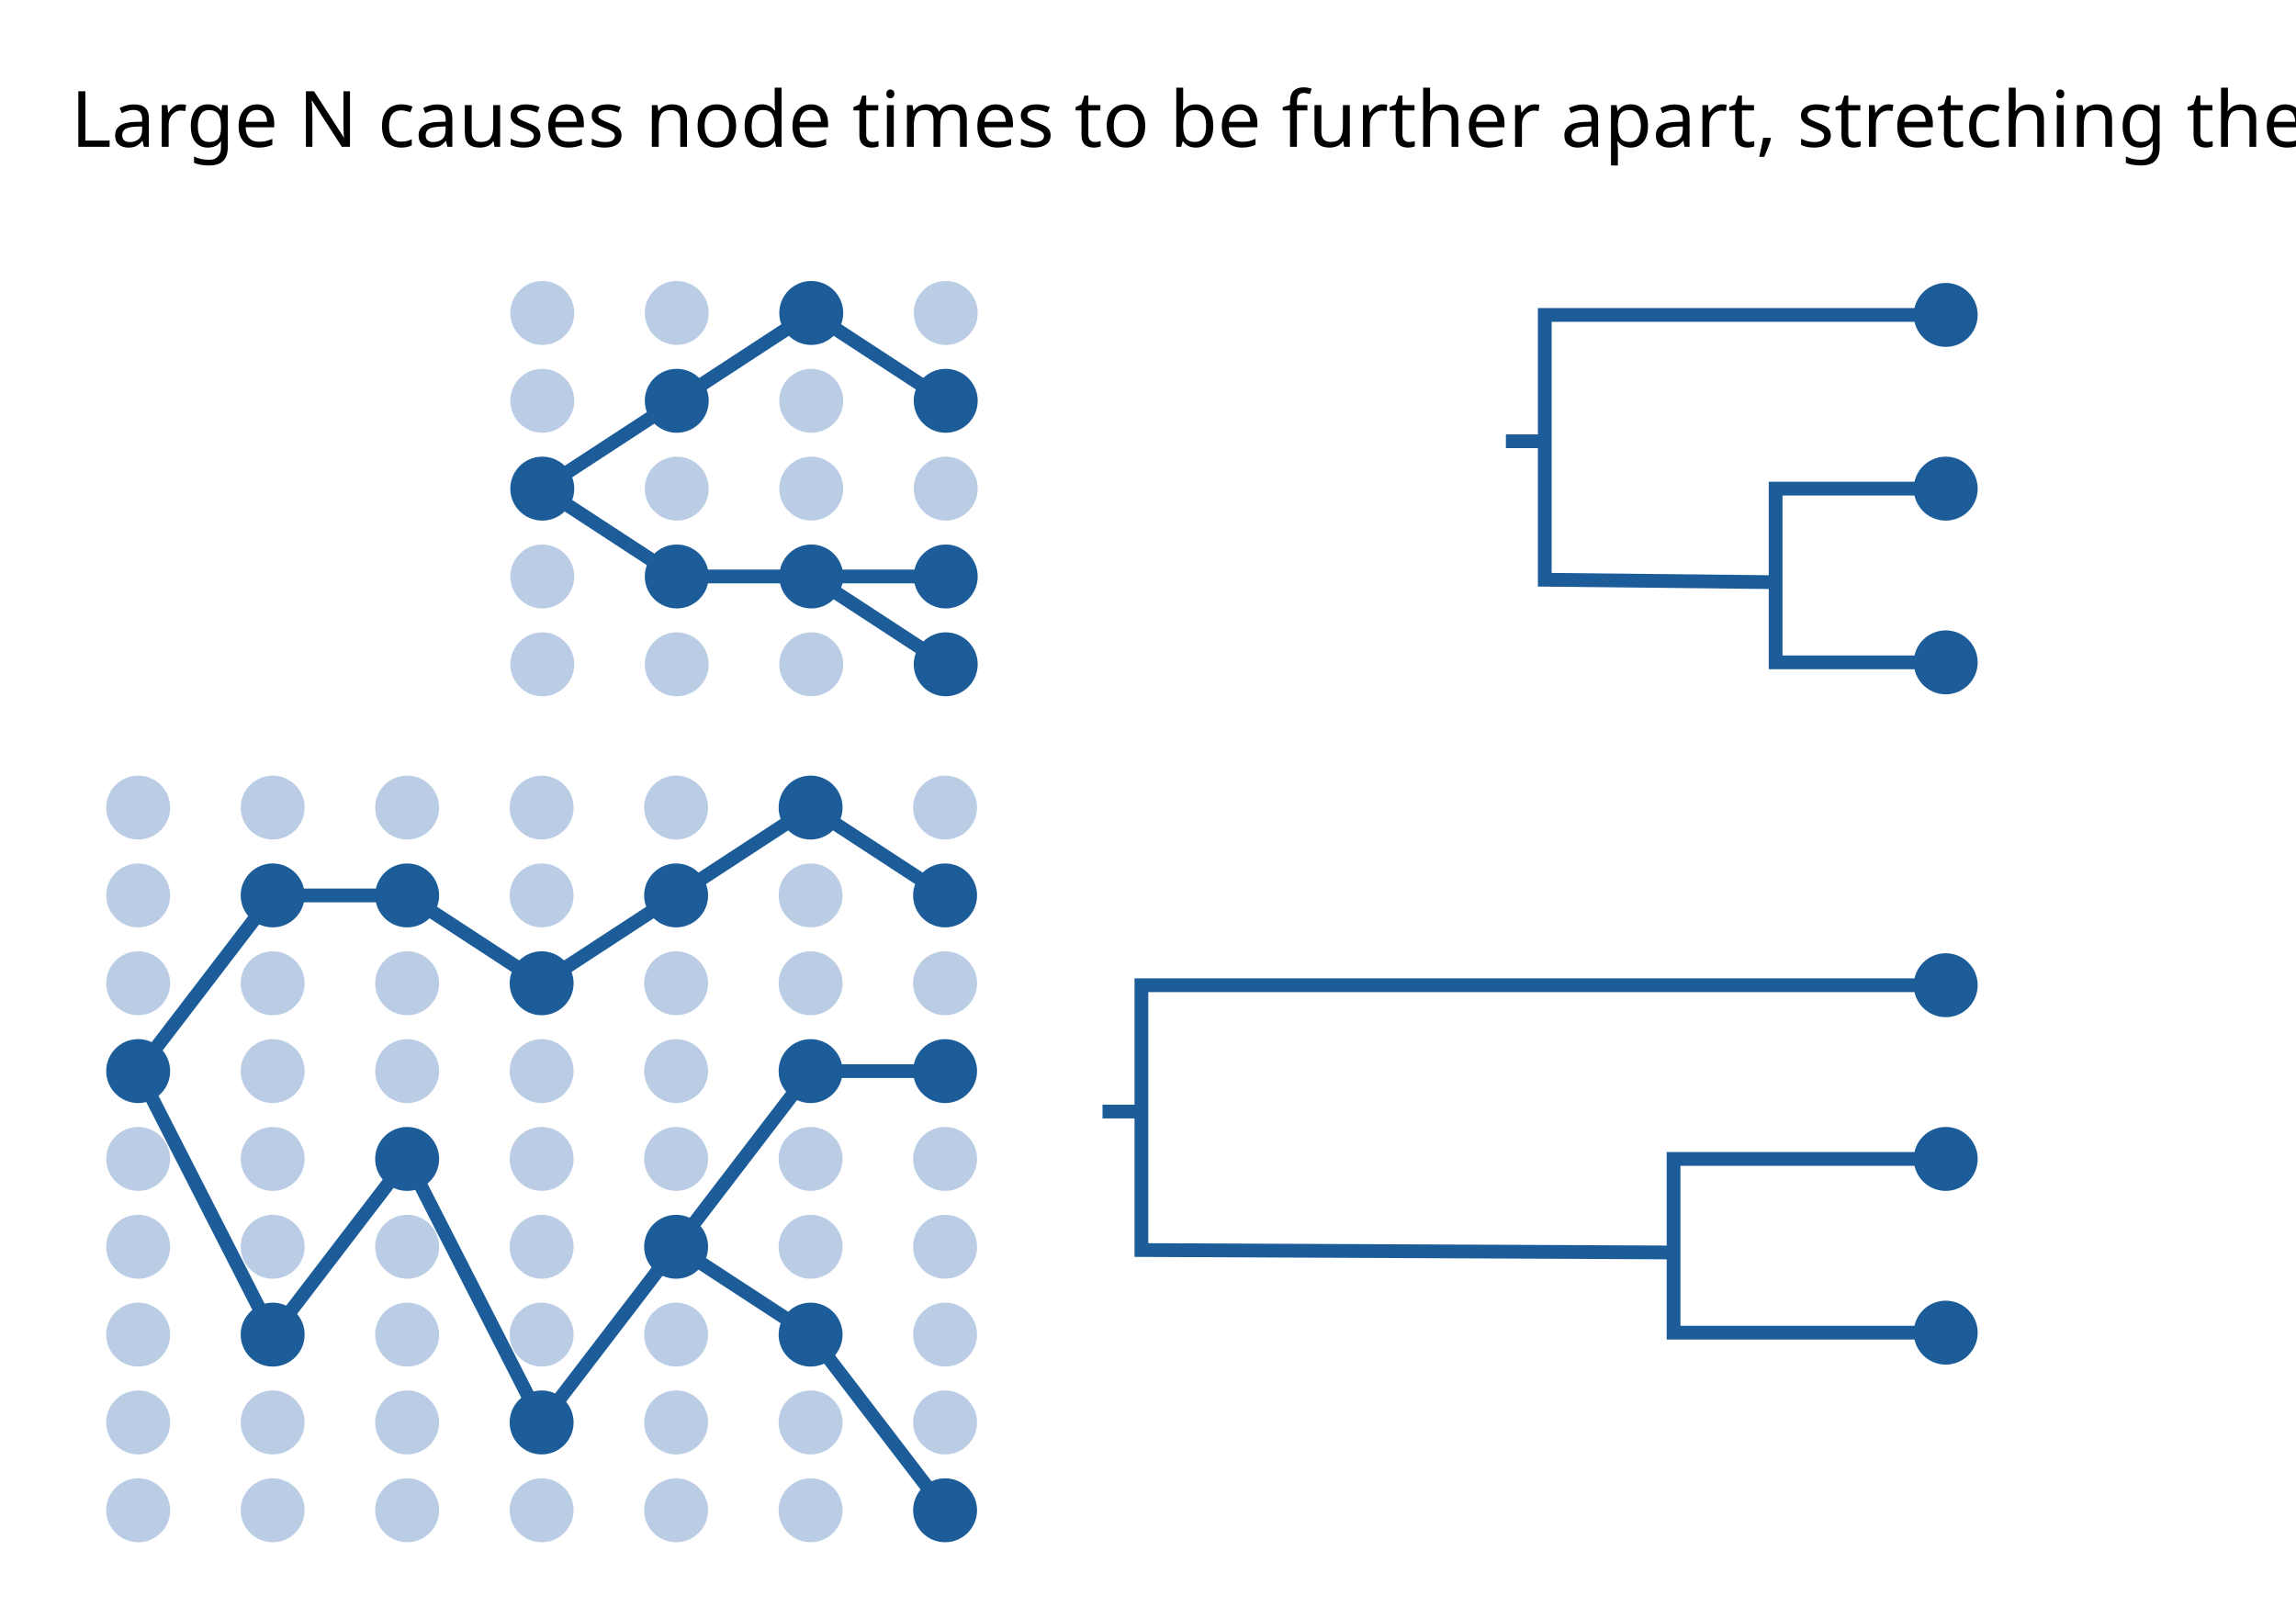
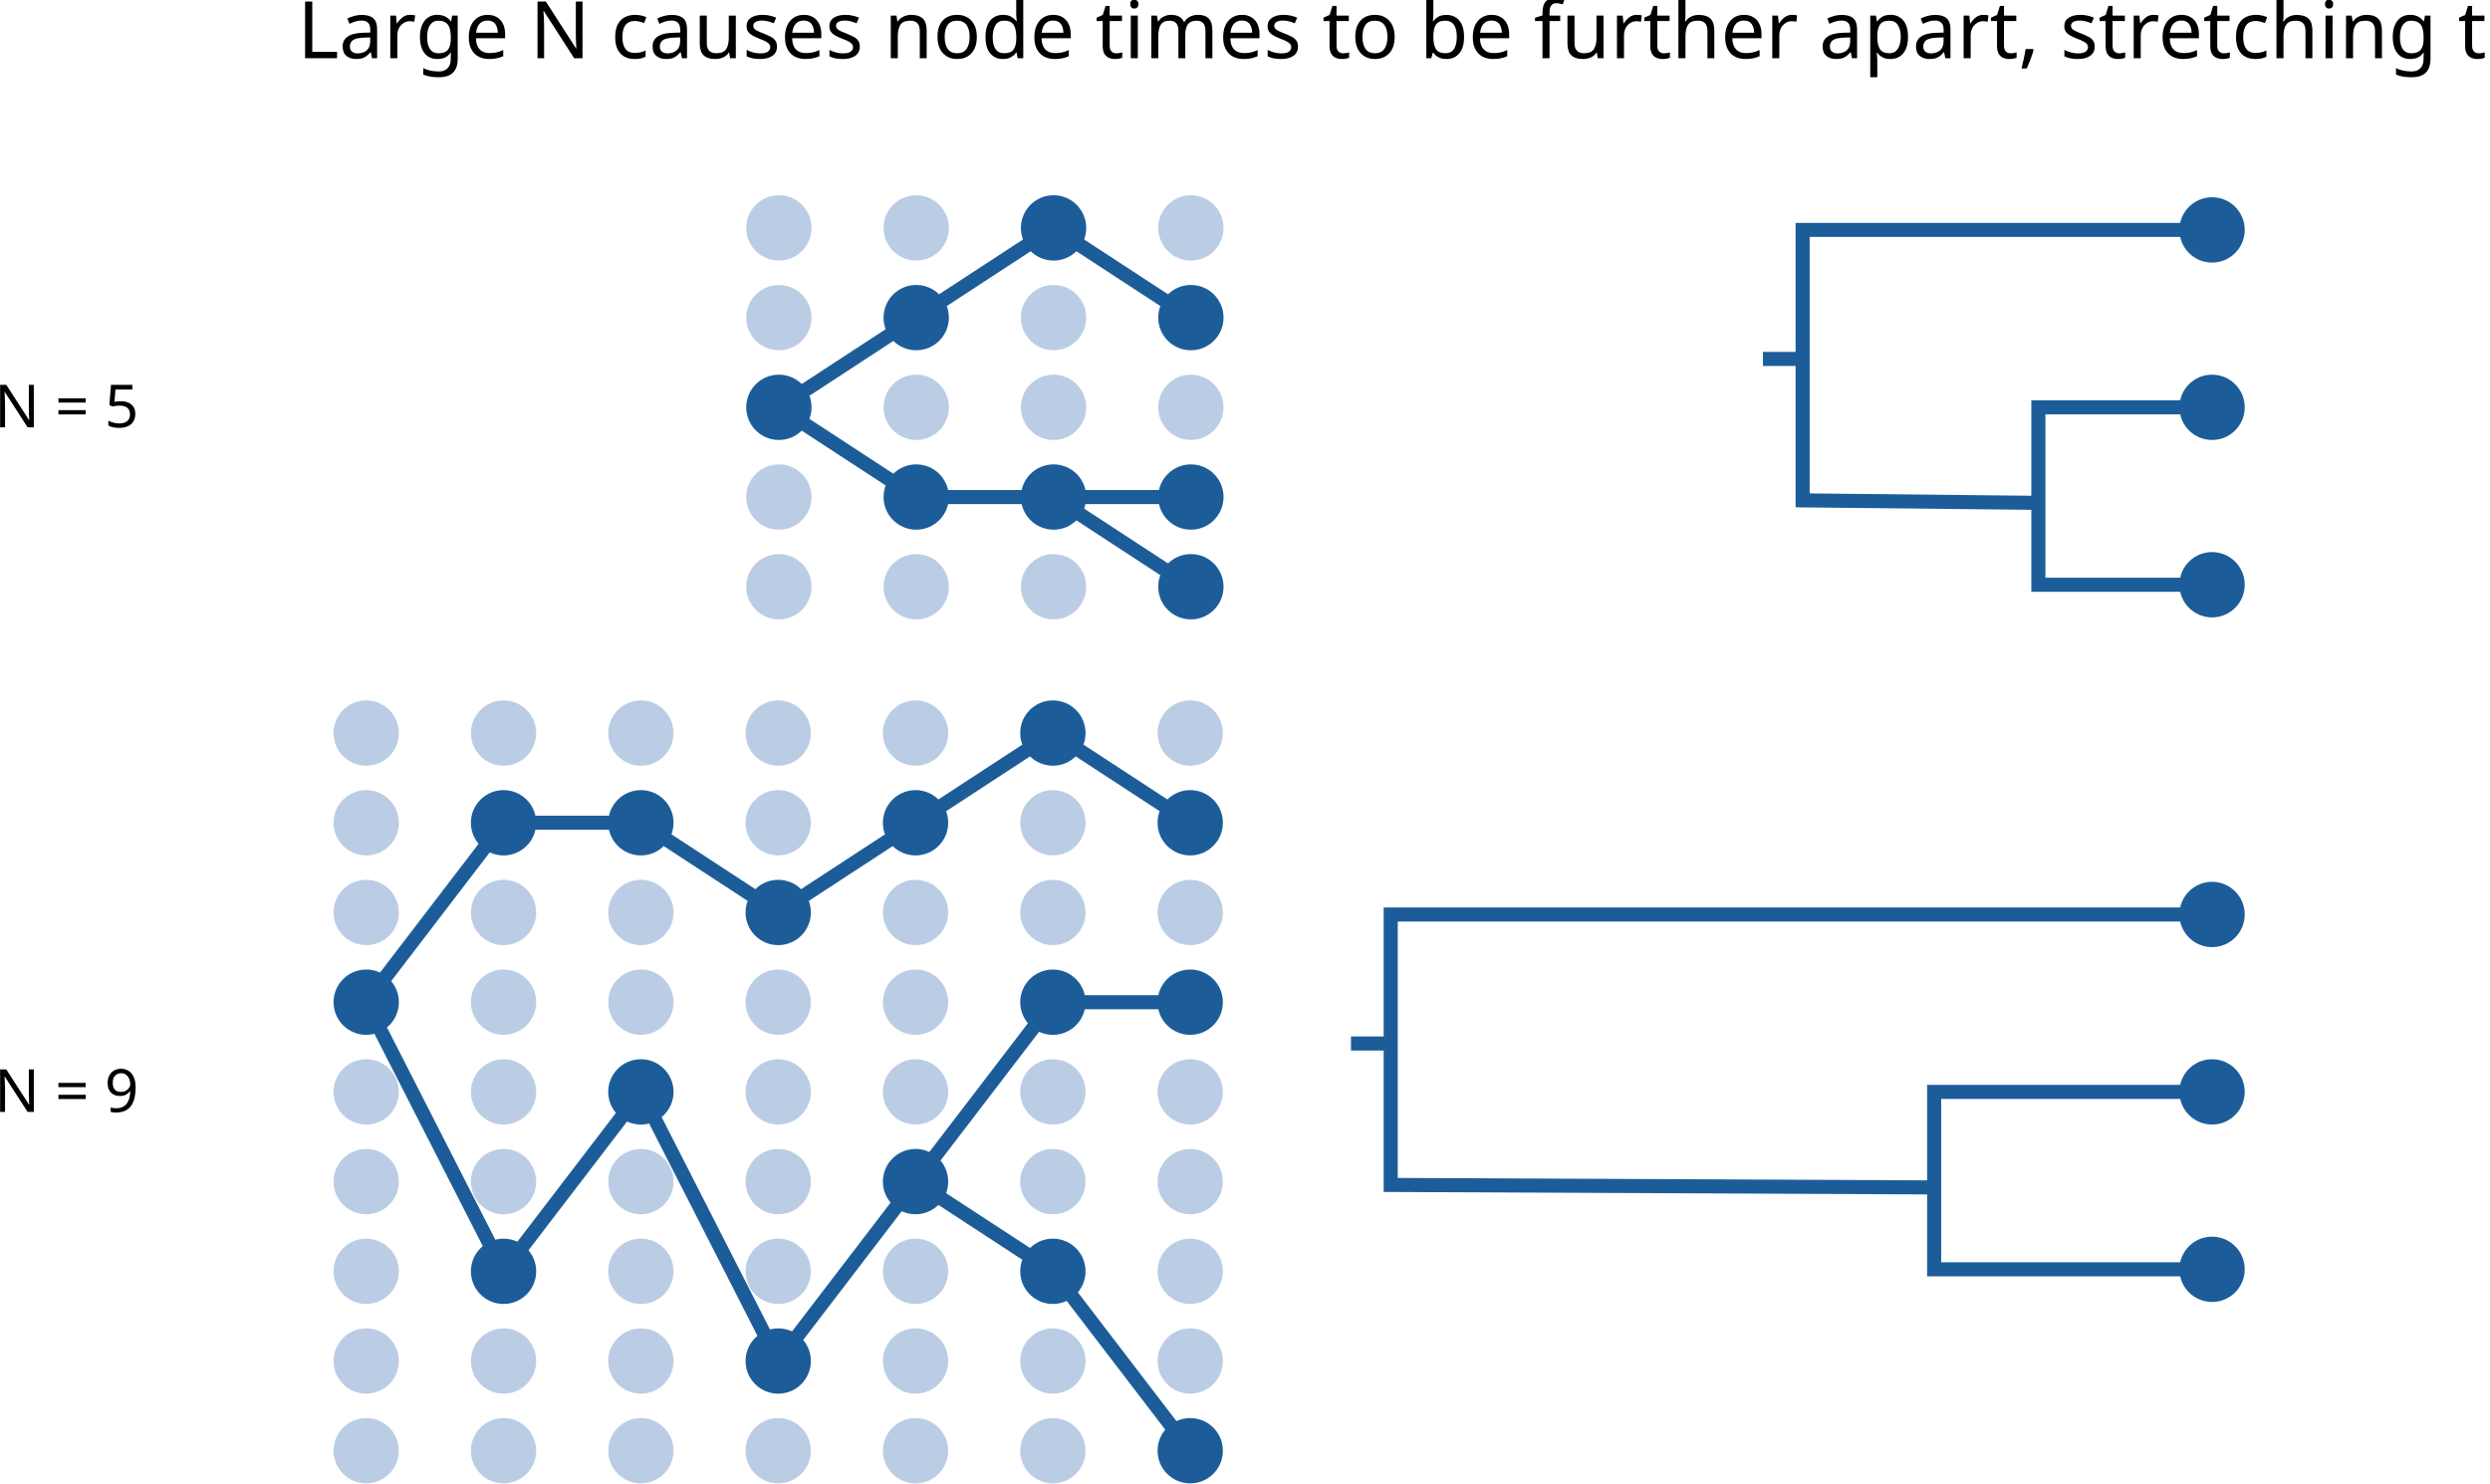
- <svg xmlns="http://www.w3.org/2000/svg" width="500mm" height="350mm" viewBox="0 0 500 350" version="1.1" id="svg8" xml:space="preserve">
+ <svg xmlns="http://www.w3.org/2000/svg" width="530.99mm" height="316.339mm" viewBox="0 0 530.99 316.339" version="1.1" id="svg8" xml:space="preserve">
  <defs id="defs2">
    <clipPath clipPathUnits="userSpaceOnUse" id="clipPath4344">
      <rect style="fill:#00ff00;fill-opacity:0.415;stroke:none;stroke-width:0.265;stroke-dasharray:none" id="rect4346" width="448.295" height="200.263" x="30.506" y="54.441" />
    </clipPath>
  </defs>
-   <g id="layer1" transform="translate(0,50)">
+   <g id="layer1" transform="translate(48.00327,30.43979)">
    <g id="g1588">
      <g style="fill:#bbcde5;fill-opacity:1;stroke:none" transform="translate(99.64364,3.696648)" id="g1036">
        <circle style="fill:#bbcde5;fill-opacity:1;stroke:none;stroke-width:1;stroke-linecap:butt;stroke-linejoin:miter;stroke-miterlimit:4;stroke-dasharray:none;stroke-dashoffset:0;stroke-opacity:1;paint-order:normal" id="path875" cx="18.449" cy="14.466" r="6.964" />
        <circle style="fill:#bbcde5;fill-opacity:1;stroke:none;stroke-width:1;stroke-linecap:butt;stroke-linejoin:miter;stroke-miterlimit:4;stroke-dasharray:none;stroke-dashoffset:0;stroke-opacity:1;paint-order:normal" id="path875-3" cx="18.449" cy="33.596" r="6.964" />
        <circle style="fill:#1c5d99;fill-opacity:1;stroke:none;stroke-width:1;stroke-linecap:butt;stroke-linejoin:miter;stroke-miterlimit:4;stroke-dasharray:none;stroke-dashoffset:0;stroke-opacity:1;paint-order:normal" id="path875-6" cx="18.449" cy="52.727" r="6.964" />
        <circle style="fill:#bbcde5;fill-opacity:1;stroke:none;stroke-width:1;stroke-linecap:butt;stroke-linejoin:miter;stroke-miterlimit:4;stroke-dasharray:none;stroke-dashoffset:0;stroke-opacity:1;paint-order:normal" id="path875-7" cx="18.449" cy="71.858" r="6.964" />
        <circle style="fill:#bbcde5;fill-opacity:1;stroke:none;stroke-width:1;stroke-linecap:butt;stroke-linejoin:miter;stroke-miterlimit:4;stroke-dasharray:none;stroke-dashoffset:0;stroke-opacity:1;paint-order:normal" id="path875-5" cx="18.449" cy="90.989" r="6.964" />
      </g>
      <g style="fill:#bbcde5;fill-opacity:1;stroke:none" id="g1036-7" transform="translate(158.217,3.696648)">
        <circle style="fill:#1c5d99;fill-opacity:1;stroke:none;stroke-width:1;stroke-linecap:butt;stroke-linejoin:miter;stroke-miterlimit:4;stroke-dasharray:none;stroke-dashoffset:0;stroke-opacity:1;paint-order:normal" id="path875-92" cx="18.449" cy="14.466" r="6.964" />
        <circle style="fill:#bbcde5;fill-opacity:1;stroke:none;stroke-width:1;stroke-linecap:butt;stroke-linejoin:miter;stroke-miterlimit:4;stroke-dasharray:none;stroke-dashoffset:0;stroke-opacity:1;paint-order:normal" id="path875-3-0" cx="18.449" cy="33.596" r="6.964" />
        <circle style="fill:#bbcde5;fill-opacity:1;stroke:none;stroke-width:1;stroke-linecap:butt;stroke-linejoin:miter;stroke-miterlimit:4;stroke-dasharray:none;stroke-dashoffset:0;stroke-opacity:1;paint-order:normal" id="path875-6-2" cx="18.449" cy="52.727" r="6.964" />
        <circle style="fill:#1c5d99;fill-opacity:1;stroke:none;stroke-width:1;stroke-linecap:butt;stroke-linejoin:miter;stroke-miterlimit:4;stroke-dasharray:none;stroke-dashoffset:0;stroke-opacity:1;paint-order:normal" id="path875-7-3" cx="18.449" cy="71.858" r="6.964" />
        <circle style="fill:#bbcde5;fill-opacity:1;stroke:none;stroke-width:1;stroke-linecap:butt;stroke-linejoin:miter;stroke-miterlimit:4;stroke-dasharray:none;stroke-dashoffset:0;stroke-opacity:1;paint-order:normal" id="path875-5-7" cx="18.449" cy="90.989" r="6.964" />
      </g>
      <g style="fill:#bbcde5;fill-opacity:1;stroke:none" id="g1036-5" transform="translate(128.9303,3.696648)">
        <circle style="fill:#bbcde5;fill-opacity:1;stroke:none;stroke-width:1;stroke-linecap:butt;stroke-linejoin:miter;stroke-miterlimit:4;stroke-dasharray:none;stroke-dashoffset:0;stroke-opacity:1;paint-order:normal" id="path875-922" cx="18.449" cy="14.466" r="6.964" />
        <circle style="fill:#1c5d99;fill-opacity:1;stroke:none;stroke-width:1;stroke-linecap:butt;stroke-linejoin:miter;stroke-miterlimit:4;stroke-dasharray:none;stroke-dashoffset:0;stroke-opacity:1;paint-order:normal" id="path875-3-8" cx="18.449" cy="33.596" r="6.964" />
        <circle style="fill:#bbcde5;fill-opacity:1;stroke:none;stroke-width:1;stroke-linecap:butt;stroke-linejoin:miter;stroke-miterlimit:4;stroke-dasharray:none;stroke-dashoffset:0;stroke-opacity:1;paint-order:normal" id="path875-6-9" cx="18.449" cy="52.727" r="6.964" />
        <circle style="fill:#1c5d99;fill-opacity:1;stroke:none;stroke-width:1;stroke-linecap:butt;stroke-linejoin:miter;stroke-miterlimit:4;stroke-dasharray:none;stroke-dashoffset:0;stroke-opacity:1;paint-order:normal" id="path875-7-7" cx="18.449" cy="71.858" r="6.964" />
        <circle style="fill:#bbcde5;fill-opacity:1;stroke:none;stroke-width:1;stroke-linecap:butt;stroke-linejoin:miter;stroke-miterlimit:4;stroke-dasharray:none;stroke-dashoffset:0;stroke-opacity:1;paint-order:normal" id="path875-5-3" cx="18.449" cy="90.989" r="6.964" />
      </g>
      <g transform="translate(0.5291667)" id="g1385">
        <g id="g1400">
          <circle r="6.964" cy="18.162" cx="205.423" id="path875-12" style="fill:#bbcde5;fill-opacity:1;stroke:none;stroke-width:1;stroke-linecap:butt;stroke-linejoin:miter;stroke-miterlimit:4;stroke-dasharray:none;stroke-dashoffset:0;stroke-opacity:1;paint-order:normal" />
          <circle r="6.964" cy="37.293" cx="205.423" id="path875-3-9" style="fill:#1c5d99;fill-opacity:1;stroke:none;stroke-width:1;stroke-linecap:butt;stroke-linejoin:miter;stroke-miterlimit:4;stroke-dasharray:none;stroke-dashoffset:0;stroke-opacity:1;paint-order:normal" />
          <circle r="6.964" cy="56.424" cx="205.423" id="path875-6-3" style="fill:#bbcde5;fill-opacity:1;stroke:none;stroke-width:1;stroke-linecap:butt;stroke-linejoin:miter;stroke-miterlimit:4;stroke-dasharray:none;stroke-dashoffset:0;stroke-opacity:1;paint-order:normal" />
          <circle r="6.964" cy="75.555" cx="205.423" id="path875-7-1" style="fill:#1c5d99;fill-opacity:1;stroke:none;stroke-width:1;stroke-linecap:butt;stroke-linejoin:miter;stroke-miterlimit:4;stroke-dasharray:none;stroke-dashoffset:0;stroke-opacity:1;paint-order:normal" />
          <circle r="6.964" cy="94.685" cx="205.423" id="path875-5-9" style="fill:#1c5d99;fill-opacity:1;stroke:none;stroke-width:1;stroke-linecap:butt;stroke-linejoin:miter;stroke-miterlimit:4;stroke-dasharray:none;stroke-dashoffset:0;stroke-opacity:1;paint-order:normal" />
        </g>
      </g>
      <path id="path1298" d="M 205.952,37.293 176.666,18.162 147.379,37.293 118.092,56.424" style="fill:none;stroke:#1c5d99;stroke-width:3;stroke-linecap:butt;stroke-linejoin:miter;stroke-miterlimit:4;stroke-dasharray:none;stroke-opacity:1" />
      <path id="path1300" d="M 205.952,75.555 H 176.666 147.379 L 118.092,56.424" style="fill:none;stroke:#1c5d99;stroke-width:3;stroke-linecap:butt;stroke-linejoin:miter;stroke-miterlimit:4;stroke-dasharray:none;stroke-opacity:1" />
      <path id="path1302" d="M 205.952,94.685 176.666,75.555" style="fill:none;stroke:#1c5d99;stroke-width:3;stroke-linecap:butt;stroke-linejoin:miter;stroke-miterlimit:4;stroke-dasharray:none;stroke-opacity:1" />
    </g>
    <g id="g1663">
      <g style="fill:#bbcde5;fill-opacity:1;stroke:none" transform="translate(11.64167,-3.361482)" id="g1029">
        <circle style="fill:#bbcde5;fill-opacity:1;stroke:none;stroke-width:1;stroke-linecap:butt;stroke-linejoin:miter;stroke-miterlimit:4;stroke-dasharray:none;stroke-dashoffset:0;stroke-opacity:1;paint-order:normal" id="path875-62" cx="18.449" cy="129.25" r="6.964" />
        <circle style="fill:#bbcde5;fill-opacity:1;stroke:none;stroke-width:1;stroke-linecap:butt;stroke-linejoin:miter;stroke-miterlimit:4;stroke-dasharray:none;stroke-dashoffset:0;stroke-opacity:1;paint-order:normal" id="path875-9" cx="18.449" cy="148.381" r="6.964" />
        <circle style="fill:#bbcde5;fill-opacity:1;stroke:none;stroke-width:1;stroke-linecap:butt;stroke-linejoin:miter;stroke-miterlimit:4;stroke-dasharray:none;stroke-dashoffset:0;stroke-opacity:1;paint-order:normal" id="path875-1" cx="18.449" cy="167.512" r="6.964" />
        <circle style="fill:#1c5d99;fill-opacity:1;stroke:none;stroke-width:1;stroke-linecap:butt;stroke-linejoin:miter;stroke-miterlimit:4;stroke-dasharray:none;stroke-dashoffset:0;stroke-opacity:1;paint-order:normal" id="path875-2" cx="18.449" cy="186.643" r="6.964" />
        <circle style="fill:#bbcde5;fill-opacity:1;stroke:none;stroke-width:1;stroke-linecap:butt;stroke-linejoin:miter;stroke-miterlimit:4;stroke-dasharray:none;stroke-dashoffset:0;stroke-opacity:1;paint-order:normal" id="path875-70" cx="18.449" cy="205.773" r="6.964" />
        <circle style="fill:#bbcde5;fill-opacity:1;stroke:none;stroke-width:1;stroke-linecap:butt;stroke-linejoin:miter;stroke-miterlimit:4;stroke-dasharray:none;stroke-dashoffset:0;stroke-opacity:1;paint-order:normal" id="path875-62-9" cx="18.449" cy="224.904" r="6.964" />
        <circle style="fill:#bbcde5;fill-opacity:1;stroke:none;stroke-width:1;stroke-linecap:butt;stroke-linejoin:miter;stroke-miterlimit:4;stroke-dasharray:none;stroke-dashoffset:0;stroke-opacity:1;paint-order:normal" id="path875-9-3" cx="18.449" cy="244.035" r="6.964" />
        <circle style="fill:#bbcde5;fill-opacity:1;stroke:none;stroke-width:1;stroke-linecap:butt;stroke-linejoin:miter;stroke-miterlimit:4;stroke-dasharray:none;stroke-dashoffset:0;stroke-opacity:1;paint-order:normal" id="path875-1-6" cx="18.449" cy="263.166" r="6.964" />
        <circle style="fill:#bbcde5;fill-opacity:1;stroke:none;stroke-width:1;stroke-linecap:butt;stroke-linejoin:miter;stroke-miterlimit:4;stroke-dasharray:none;stroke-dashoffset:0;stroke-opacity:1;paint-order:normal" id="path875-1-6-2" cx="18.449" cy="282.296" r="6.964" />
      </g>
      <g style="fill:#bbcde5;fill-opacity:1;stroke:none" id="g1029-1" transform="translate(40.92836,-3.361482)">
        <circle style="fill:#bbcde5;fill-opacity:1;stroke:none;stroke-width:1;stroke-linecap:butt;stroke-linejoin:miter;stroke-miterlimit:4;stroke-dasharray:none;stroke-dashoffset:0;stroke-opacity:1;paint-order:normal" id="path875-62-0" cx="18.449" cy="129.25" r="6.964" />
        <circle style="fill:#1c5d99;fill-opacity:1;stroke:none;stroke-width:1;stroke-linecap:butt;stroke-linejoin:miter;stroke-miterlimit:4;stroke-dasharray:none;stroke-dashoffset:0;stroke-opacity:1;paint-order:normal" id="path875-9-6" cx="18.449" cy="148.381" r="6.964" />
        <circle style="fill:#bbcde5;fill-opacity:1;stroke:none;stroke-width:1;stroke-linecap:butt;stroke-linejoin:miter;stroke-miterlimit:4;stroke-dasharray:none;stroke-dashoffset:0;stroke-opacity:1;paint-order:normal" id="path875-1-3" cx="18.449" cy="167.512" r="6.964" />
        <circle style="fill:#bbcde5;fill-opacity:1;stroke:none;stroke-width:1;stroke-linecap:butt;stroke-linejoin:miter;stroke-miterlimit:4;stroke-dasharray:none;stroke-dashoffset:0;stroke-opacity:1;paint-order:normal" id="path875-2-2" cx="18.449" cy="186.643" r="6.964" />
        <circle style="fill:#bbcde5;fill-opacity:1;stroke:none;stroke-width:1;stroke-linecap:butt;stroke-linejoin:miter;stroke-miterlimit:4;stroke-dasharray:none;stroke-dashoffset:0;stroke-opacity:1;paint-order:normal" id="path875-70-0" cx="18.449" cy="205.773" r="6.964" />
        <circle style="fill:#bbcde5;fill-opacity:1;stroke:none;stroke-width:1;stroke-linecap:butt;stroke-linejoin:miter;stroke-miterlimit:4;stroke-dasharray:none;stroke-dashoffset:0;stroke-opacity:1;paint-order:normal" id="path875-62-9-6" cx="18.449" cy="224.904" r="6.964" />
        <circle style="fill:#1c5d99;fill-opacity:1;stroke:none;stroke-width:1;stroke-linecap:butt;stroke-linejoin:miter;stroke-miterlimit:4;stroke-dasharray:none;stroke-dashoffset:0;stroke-opacity:1;paint-order:normal" id="path875-9-3-1" cx="18.449" cy="244.035" r="6.964" />
        <circle style="fill:#bbcde5;fill-opacity:1;stroke:none;stroke-width:1;stroke-linecap:butt;stroke-linejoin:miter;stroke-miterlimit:4;stroke-dasharray:none;stroke-dashoffset:0;stroke-opacity:1;paint-order:normal" id="path875-1-6-5" cx="18.449" cy="263.166" r="6.964" />
        <circle style="fill:#bbcde5;fill-opacity:1;stroke:none;stroke-width:1;stroke-linecap:butt;stroke-linejoin:miter;stroke-miterlimit:4;stroke-dasharray:none;stroke-dashoffset:0;stroke-opacity:1;paint-order:normal" id="path875-1-6-2-5" cx="18.449" cy="282.296" r="6.964" />
      </g>
      <g style="fill:#bbcde5;fill-opacity:1;stroke:none" id="g1029-4" transform="translate(99.50171,-3.361482)">
        <circle style="fill:#bbcde5;fill-opacity:1;stroke:none;stroke-width:1;stroke-linecap:butt;stroke-linejoin:miter;stroke-miterlimit:4;stroke-dasharray:none;stroke-dashoffset:0;stroke-opacity:1;paint-order:normal" id="path875-62-7" cx="18.449" cy="129.25" r="6.964" />
        <circle style="fill:#bbcde5;fill-opacity:1;stroke:none;stroke-width:1;stroke-linecap:butt;stroke-linejoin:miter;stroke-miterlimit:4;stroke-dasharray:none;stroke-dashoffset:0;stroke-opacity:1;paint-order:normal" id="path875-9-65" cx="18.449" cy="148.381" r="6.964" />
        <circle style="fill:#1c5d99;fill-opacity:1;stroke:none;stroke-width:1;stroke-linecap:butt;stroke-linejoin:miter;stroke-miterlimit:4;stroke-dasharray:none;stroke-dashoffset:0;stroke-opacity:1;paint-order:normal" id="path875-1-69" cx="18.449" cy="167.512" r="6.964" />
        <circle style="fill:#bbcde5;fill-opacity:1;stroke:none;stroke-width:1;stroke-linecap:butt;stroke-linejoin:miter;stroke-miterlimit:4;stroke-dasharray:none;stroke-dashoffset:0;stroke-opacity:1;paint-order:normal" id="path875-2-3" cx="18.449" cy="186.643" r="6.964" />
        <circle style="fill:#bbcde5;fill-opacity:1;stroke:none;stroke-width:1;stroke-linecap:butt;stroke-linejoin:miter;stroke-miterlimit:4;stroke-dasharray:none;stroke-dashoffset:0;stroke-opacity:1;paint-order:normal" id="path875-70-7" cx="18.449" cy="205.773" r="6.964" />
        <circle style="fill:#bbcde5;fill-opacity:1;stroke:none;stroke-width:1;stroke-linecap:butt;stroke-linejoin:miter;stroke-miterlimit:4;stroke-dasharray:none;stroke-dashoffset:0;stroke-opacity:1;paint-order:normal" id="path875-62-9-4" cx="18.449" cy="224.904" r="6.964" />
        <circle style="fill:#bbcde5;fill-opacity:1;stroke:none;stroke-width:1;stroke-linecap:butt;stroke-linejoin:miter;stroke-miterlimit:4;stroke-dasharray:none;stroke-dashoffset:0;stroke-opacity:1;paint-order:normal" id="path875-9-3-5" cx="18.449" cy="244.035" r="6.964" />
        <circle style="fill:#1c5d99;fill-opacity:1;stroke:none;stroke-width:1;stroke-linecap:butt;stroke-linejoin:miter;stroke-miterlimit:4;stroke-dasharray:none;stroke-dashoffset:0;stroke-opacity:1;paint-order:normal" id="path875-1-6-25" cx="18.449" cy="263.166" r="6.964" />
        <circle style="fill:#bbcde5;fill-opacity:1;stroke:none;stroke-width:1;stroke-linecap:butt;stroke-linejoin:miter;stroke-miterlimit:4;stroke-dasharray:none;stroke-dashoffset:0;stroke-opacity:1;paint-order:normal" id="path875-1-6-2-4" cx="18.449" cy="282.296" r="6.964" />
      </g>
      <g style="fill:#bbcde5;fill-opacity:1;stroke:none" id="g1029-7" transform="translate(70.21503,-3.361482)">
        <circle style="fill:#bbcde5;fill-opacity:1;stroke:none;stroke-width:1;stroke-linecap:butt;stroke-linejoin:miter;stroke-miterlimit:4;stroke-dasharray:none;stroke-dashoffset:0;stroke-opacity:1;paint-order:normal" id="path875-62-4" cx="18.449" cy="129.25" r="6.964" />
        <circle style="fill:#1c5d99;fill-opacity:1;stroke:none;stroke-width:1;stroke-linecap:butt;stroke-linejoin:miter;stroke-miterlimit:4;stroke-dasharray:none;stroke-dashoffset:0;stroke-opacity:1;paint-order:normal" id="path875-9-4" cx="18.449" cy="148.381" r="6.964" />
        <circle style="fill:#bbcde5;fill-opacity:1;stroke:none;stroke-width:1;stroke-linecap:butt;stroke-linejoin:miter;stroke-miterlimit:4;stroke-dasharray:none;stroke-dashoffset:0;stroke-opacity:1;paint-order:normal" id="path875-1-30" cx="18.449" cy="167.512" r="6.964" />
        <circle style="fill:#bbcde5;fill-opacity:1;stroke:none;stroke-width:1;stroke-linecap:butt;stroke-linejoin:miter;stroke-miterlimit:4;stroke-dasharray:none;stroke-dashoffset:0;stroke-opacity:1;paint-order:normal" id="path875-2-7" cx="18.449" cy="186.643" r="6.964" />
        <circle style="fill:#1c5d99;fill-opacity:1;stroke:none;stroke-width:1;stroke-linecap:butt;stroke-linejoin:miter;stroke-miterlimit:4;stroke-dasharray:none;stroke-dashoffset:0;stroke-opacity:1;paint-order:normal" id="path875-70-8" cx="18.449" cy="205.773" r="6.964" />
        <circle style="fill:#bbcde5;fill-opacity:1;stroke:none;stroke-width:1;stroke-linecap:butt;stroke-linejoin:miter;stroke-miterlimit:4;stroke-dasharray:none;stroke-dashoffset:0;stroke-opacity:1;paint-order:normal" id="path875-62-9-68" cx="18.449" cy="224.904" r="6.964" />
        <circle style="fill:#bbcde5;fill-opacity:1;stroke:none;stroke-width:1;stroke-linecap:butt;stroke-linejoin:miter;stroke-miterlimit:4;stroke-dasharray:none;stroke-dashoffset:0;stroke-opacity:1;paint-order:normal" id="path875-9-3-8" cx="18.449" cy="244.035" r="6.964" />
        <circle style="fill:#bbcde5;fill-opacity:1;stroke:none;stroke-width:1;stroke-linecap:butt;stroke-linejoin:miter;stroke-miterlimit:4;stroke-dasharray:none;stroke-dashoffset:0;stroke-opacity:1;paint-order:normal" id="path875-1-6-4" cx="18.449" cy="263.166" r="6.964" />
        <circle style="fill:#bbcde5;fill-opacity:1;stroke:none;stroke-width:1;stroke-linecap:butt;stroke-linejoin:miter;stroke-miterlimit:4;stroke-dasharray:none;stroke-dashoffset:0;stroke-opacity:1;paint-order:normal" id="path875-1-6-2-3" cx="18.449" cy="282.296" r="6.964" />
      </g>
      <g style="fill:#bbcde5;fill-opacity:1;stroke:none" id="g1029-14" transform="translate(128.7884,-3.361482)">
        <circle style="fill:#bbcde5;fill-opacity:1;stroke:none;stroke-width:1;stroke-linecap:butt;stroke-linejoin:miter;stroke-miterlimit:4;stroke-dasharray:none;stroke-dashoffset:0;stroke-opacity:1;paint-order:normal" id="path875-62-92" cx="18.449" cy="129.25" r="6.964" />
        <circle style="fill:#1c5d99;fill-opacity:1;stroke:none;stroke-width:1;stroke-linecap:butt;stroke-linejoin:miter;stroke-miterlimit:4;stroke-dasharray:none;stroke-dashoffset:0;stroke-opacity:1;paint-order:normal" id="path875-9-0" cx="18.449" cy="148.381" r="6.964" />
        <circle style="fill:#bbcde5;fill-opacity:1;stroke:none;stroke-width:1;stroke-linecap:butt;stroke-linejoin:miter;stroke-miterlimit:4;stroke-dasharray:none;stroke-dashoffset:0;stroke-opacity:1;paint-order:normal" id="path875-1-68" cx="18.449" cy="167.512" r="6.964" />
        <circle style="fill:#bbcde5;fill-opacity:1;stroke:none;stroke-width:1;stroke-linecap:butt;stroke-linejoin:miter;stroke-miterlimit:4;stroke-dasharray:none;stroke-dashoffset:0;stroke-opacity:1;paint-order:normal" id="path875-2-9" cx="18.449" cy="186.643" r="6.964" />
        <circle style="fill:#bbcde5;fill-opacity:1;stroke:none;stroke-width:1;stroke-linecap:butt;stroke-linejoin:miter;stroke-miterlimit:4;stroke-dasharray:none;stroke-dashoffset:0;stroke-opacity:1;paint-order:normal" id="path875-70-2" cx="18.449" cy="205.773" r="6.964" />
        <circle style="fill:#1c5d99;fill-opacity:1;stroke:none;stroke-width:1;stroke-linecap:butt;stroke-linejoin:miter;stroke-miterlimit:4;stroke-dasharray:none;stroke-dashoffset:0;stroke-opacity:1;paint-order:normal" id="path875-62-9-66" cx="18.449" cy="224.904" r="6.964" />
        <circle style="fill:#bbcde5;fill-opacity:1;stroke:none;stroke-width:1;stroke-linecap:butt;stroke-linejoin:miter;stroke-miterlimit:4;stroke-dasharray:none;stroke-dashoffset:0;stroke-opacity:1;paint-order:normal" id="path875-9-3-4" cx="18.449" cy="244.035" r="6.964" />
        <circle style="fill:#bbcde5;fill-opacity:1;stroke:none;stroke-width:1;stroke-linecap:butt;stroke-linejoin:miter;stroke-miterlimit:4;stroke-dasharray:none;stroke-dashoffset:0;stroke-opacity:1;paint-order:normal" id="path875-1-6-9" cx="18.449" cy="263.166" r="6.964" />
        <circle style="fill:#bbcde5;fill-opacity:1;stroke:none;stroke-width:1;stroke-linecap:butt;stroke-linejoin:miter;stroke-miterlimit:4;stroke-dasharray:none;stroke-dashoffset:0;stroke-opacity:1;paint-order:normal" id="path875-1-6-2-50" cx="18.449" cy="282.296" r="6.964" />
      </g>
      <g style="fill:#bbcde5;fill-opacity:1;stroke:none" id="g1029-48" transform="translate(158.0751,-3.361482)">
        <circle style="fill:#1c5d99;fill-opacity:1;stroke:none;stroke-width:1;stroke-linecap:butt;stroke-linejoin:miter;stroke-miterlimit:4;stroke-dasharray:none;stroke-dashoffset:0;stroke-opacity:1;paint-order:normal" id="path875-62-71" cx="18.449" cy="129.25" r="6.964" />
        <circle style="fill:#bbcde5;fill-opacity:1;stroke:none;stroke-width:1;stroke-linecap:butt;stroke-linejoin:miter;stroke-miterlimit:4;stroke-dasharray:none;stroke-dashoffset:0;stroke-opacity:1;paint-order:normal" id="path875-9-7" cx="18.449" cy="148.381" r="6.964" />
        <circle style="fill:#bbcde5;fill-opacity:1;stroke:none;stroke-width:1;stroke-linecap:butt;stroke-linejoin:miter;stroke-miterlimit:4;stroke-dasharray:none;stroke-dashoffset:0;stroke-opacity:1;paint-order:normal" id="path875-1-2" cx="18.449" cy="167.512" r="6.964" />
        <circle style="fill:#1c5d99;fill-opacity:1;stroke:none;stroke-width:1;stroke-linecap:butt;stroke-linejoin:miter;stroke-miterlimit:4;stroke-dasharray:none;stroke-dashoffset:0;stroke-opacity:1;paint-order:normal" id="path875-2-72" cx="18.449" cy="186.643" r="6.964" />
        <circle style="fill:#bbcde5;fill-opacity:1;stroke:none;stroke-width:1;stroke-linecap:butt;stroke-linejoin:miter;stroke-miterlimit:4;stroke-dasharray:none;stroke-dashoffset:0;stroke-opacity:1;paint-order:normal" id="path875-70-26" cx="18.449" cy="205.773" r="6.964" />
        <circle style="fill:#bbcde5;fill-opacity:1;stroke:none;stroke-width:1;stroke-linecap:butt;stroke-linejoin:miter;stroke-miterlimit:4;stroke-dasharray:none;stroke-dashoffset:0;stroke-opacity:1;paint-order:normal" id="path875-62-9-1" cx="18.449" cy="224.904" r="6.964" />
        <circle style="fill:#1c5d99;fill-opacity:1;stroke:none;stroke-width:1;stroke-linecap:butt;stroke-linejoin:miter;stroke-miterlimit:4;stroke-dasharray:none;stroke-dashoffset:0;stroke-opacity:1;paint-order:normal" id="path875-9-3-0" cx="18.449" cy="244.035" r="6.964" />
        <circle style="fill:#bbcde5;fill-opacity:1;stroke:none;stroke-width:1;stroke-linecap:butt;stroke-linejoin:miter;stroke-miterlimit:4;stroke-dasharray:none;stroke-dashoffset:0;stroke-opacity:1;paint-order:normal" id="path875-1-6-6" cx="18.449" cy="263.166" r="6.964" />
        <circle style="fill:#bbcde5;fill-opacity:1;stroke:none;stroke-width:1;stroke-linecap:butt;stroke-linejoin:miter;stroke-miterlimit:4;stroke-dasharray:none;stroke-dashoffset:0;stroke-opacity:1;paint-order:normal" id="path875-1-6-2-1" cx="18.449" cy="282.296" r="6.964" />
      </g>
      <g style="fill:#bbcde5;fill-opacity:1;stroke:none" id="g1029-5" transform="translate(187.3618,-3.361482)">
        <circle style="fill:#bbcde5;fill-opacity:1;stroke:none;stroke-width:1;stroke-linecap:butt;stroke-linejoin:miter;stroke-miterlimit:4;stroke-dasharray:none;stroke-dashoffset:0;stroke-opacity:1;paint-order:normal" id="path875-62-94" cx="18.449" cy="129.25" r="6.964" />
        <circle style="fill:#1c5d99;fill-opacity:1;stroke:none;stroke-width:1;stroke-linecap:butt;stroke-linejoin:miter;stroke-miterlimit:4;stroke-dasharray:none;stroke-dashoffset:0;stroke-opacity:1;paint-order:normal" id="path875-9-9" cx="18.449" cy="148.381" r="6.964" />
        <circle style="fill:#bbcde5;fill-opacity:1;stroke:none;stroke-width:1;stroke-linecap:butt;stroke-linejoin:miter;stroke-miterlimit:4;stroke-dasharray:none;stroke-dashoffset:0;stroke-opacity:1;paint-order:normal" id="path875-1-0" cx="18.449" cy="167.512" r="6.964" />
        <circle style="fill:#1c5d99;fill-opacity:1;stroke:none;stroke-width:1;stroke-linecap:butt;stroke-linejoin:miter;stroke-miterlimit:4;stroke-dasharray:none;stroke-dashoffset:0;stroke-opacity:1;paint-order:normal" id="path875-2-91" cx="18.449" cy="186.643" r="6.964" />
        <circle style="fill:#bbcde5;fill-opacity:1;stroke:none;stroke-width:1;stroke-linecap:butt;stroke-linejoin:miter;stroke-miterlimit:4;stroke-dasharray:none;stroke-dashoffset:0;stroke-opacity:1;paint-order:normal" id="path875-70-77" cx="18.449" cy="205.773" r="6.964" />
        <circle style="fill:#bbcde5;fill-opacity:1;stroke:none;stroke-width:1;stroke-linecap:butt;stroke-linejoin:miter;stroke-miterlimit:4;stroke-dasharray:none;stroke-dashoffset:0;stroke-opacity:1;paint-order:normal" id="path875-62-9-11" cx="18.449" cy="224.904" r="6.964" />
        <circle style="fill:#bbcde5;fill-opacity:1;stroke:none;stroke-width:1;stroke-linecap:butt;stroke-linejoin:miter;stroke-miterlimit:4;stroke-dasharray:none;stroke-dashoffset:0;stroke-opacity:1;paint-order:normal" id="path875-9-3-59" cx="18.449" cy="244.035" r="6.964" />
        <circle style="fill:#bbcde5;fill-opacity:1;stroke:none;stroke-width:1;stroke-linecap:butt;stroke-linejoin:miter;stroke-miterlimit:4;stroke-dasharray:none;stroke-dashoffset:0;stroke-opacity:1;paint-order:normal" id="path875-1-6-7" cx="18.449" cy="263.166" r="6.964" />
        <circle style="fill:#1c5d99;fill-opacity:1;stroke:none;stroke-width:1;stroke-linecap:butt;stroke-linejoin:miter;stroke-miterlimit:4;stroke-dasharray:none;stroke-dashoffset:0;stroke-opacity:1;paint-order:normal" id="path875-1-6-2-7" cx="18.449" cy="282.296" r="6.964" />
      </g>
      <path id="path1304" d="M 205.81,145.019 176.524,125.889 147.237,145.019 117.95,164.15 88.664,145.019 H 59.377 l -29.287,38.262" style="fill:none;stroke:#1c5d99;stroke-width:3;stroke-linecap:butt;stroke-linejoin:miter;stroke-miterlimit:4;stroke-dasharray:none;stroke-opacity:1" />
      <path id="path1306" d="M 205.81,183.281 H 176.524 L 147.237,221.543 117.95,259.804 88.664,202.412 59.377,240.673 30.09,183.281" style="fill:none;stroke:#1c5d99;stroke-width:3;stroke-linecap:butt;stroke-linejoin:miter;stroke-miterlimit:4;stroke-dasharray:none;stroke-opacity:1" />
      <path id="path1308" d="M 205.81,278.935 176.524,240.673 147.237,221.543" style="fill:none;stroke:#1c5d99;stroke-width:3;stroke-linecap:butt;stroke-linejoin:miter;stroke-miterlimit:4;stroke-dasharray:none;stroke-opacity:1" />
    </g>
  </g>
-   <g id="layer3" style="display:inline" transform="translate(0,50)" />
-   <g id="layer4" style="display:inline" transform="translate(0,50)">
+   <g id="layer3" style="display:inline" transform="translate(48.00327,30.43979)" />
+   <g id="layer4" style="display:inline" transform="translate(48.00327,30.43979)">
    <g id="g1550" transform="translate(12.55575,-0.9532965)">
      <g id="g1558">
        <path style="display:inline;fill:none;stroke:#1c5d99;stroke-width:3;stroke-linecap:butt;stroke-linejoin:miter;stroke-miterlimit:4;stroke-dasharray:none;stroke-opacity:1" d="M 411.162,95.213 H 374.121 V 83.042 57.377 h 37.042" id="path1402" />
        <path style="display:inline;fill:none;stroke:#1c5d99;stroke-width:3;stroke-linecap:butt;stroke-linejoin:miter;stroke-miterlimit:4;stroke-dasharray:none;stroke-opacity:1" d="M 374.121,77.75 323.85,77.221 V 19.542 h 87.312" id="path1536" />
        <path style="display:inline;fill:none;stroke:#1c5d99;stroke-width:3;stroke-linecap:butt;stroke-linejoin:miter;stroke-miterlimit:4;stroke-dasharray:none;stroke-opacity:1" d="m 323.85,47.058 h -8.467" id="path1539" />
        <circle r="6.964" cy="19.542" cx="411.163" id="path875-3-9-6" style="display:inline;fill:#1c5d99;fill-opacity:1;stroke:none;stroke-width:1;stroke-linecap:butt;stroke-linejoin:miter;stroke-miterlimit:4;stroke-dasharray:none;stroke-dashoffset:0;stroke-opacity:1;paint-order:normal" />
        <circle r="6.964" cy="57.377" cx="411.163" id="path875-3-9-6-1" style="display:inline;fill:#1c5d99;fill-opacity:1;stroke:none;stroke-width:1;stroke-linecap:butt;stroke-linejoin:miter;stroke-miterlimit:4;stroke-dasharray:none;stroke-dashoffset:0;stroke-opacity:1;paint-order:normal" />
        <circle r="6.964" cy="95.212" cx="411.163" id="path875-3-9-6-1-3" style="display:inline;fill:#1c5d99;fill-opacity:1;stroke:none;stroke-width:1;stroke-linecap:butt;stroke-linejoin:miter;stroke-miterlimit:4;stroke-dasharray:none;stroke-dashoffset:0;stroke-opacity:1;paint-order:normal" />
      </g>
    </g>
    <g transform="translate(12.55575,145.0347)" style="display:inline" id="g1550-9">
      <g id="g1558-1">
        <path style="display:inline;fill:none;stroke:#1c5d99;stroke-width:3;stroke-linecap:butt;stroke-linejoin:miter;stroke-miterlimit:4;stroke-dasharray:none;stroke-opacity:1" d="M 411.162,95.213 H 351.896 V 83.042 57.377 h 59.267" id="path1402-0" />
        <path style="display:inline;fill:none;stroke:#1c5d99;stroke-width:3;stroke-linecap:butt;stroke-linejoin:miter;stroke-miterlimit:4;stroke-dasharray:none;stroke-opacity:1" d="M 351.896,77.75 236.008,77.221 V 19.542 h 175.154" id="path1536-7" />
        <path style="display:inline;fill:none;stroke:#1c5d99;stroke-width:3;stroke-linecap:butt;stroke-linejoin:miter;stroke-miterlimit:4;stroke-dasharray:none;stroke-opacity:1" d="m 236.008,47.058 h -8.467" id="path1539-5" />
        <circle r="6.964" cy="19.542" cx="411.163" id="path875-3-9-6-8" style="display:inline;fill:#1c5d99;fill-opacity:1;stroke:none;stroke-width:1;stroke-linecap:butt;stroke-linejoin:miter;stroke-miterlimit:4;stroke-dasharray:none;stroke-dashoffset:0;stroke-opacity:1;paint-order:normal" />
        <circle r="6.964" cy="57.377" cx="411.163" id="path875-3-9-6-1-7" style="display:inline;fill:#1c5d99;fill-opacity:1;stroke:none;stroke-width:1;stroke-linecap:butt;stroke-linejoin:miter;stroke-miterlimit:4;stroke-dasharray:none;stroke-dashoffset:0;stroke-opacity:1;paint-order:normal" />
        <circle r="6.964" cy="95.212" cx="411.163" id="path875-3-9-6-1-3-0" style="display:inline;fill:#1c5d99;fill-opacity:1;stroke:none;stroke-width:1;stroke-linecap:butt;stroke-linejoin:miter;stroke-miterlimit:4;stroke-dasharray:none;stroke-dashoffset:0;stroke-opacity:1;paint-order:normal" />
      </g>
    </g>
    <text xml:space="preserve" style="font-style:normal;font-variant:normal;font-weight:500;font-stretch:normal;font-size:16.933px;line-height:1.25;font-family:'CMU Sans Serif';-inkscape-font-specification:'CMU Sans Serif, Medium';font-variant-ligatures:normal;font-variant-caps:normal;font-variant-numeric:normal;font-feature-settings:normal;text-align:start;letter-spacing:0px;word-spacing:0px;writing-mode:lr-tb;text-anchor:start;fill:#000000;fill-opacity:1;stroke:none;stroke-width:0.265" x="15.418" y="-18.029" id="text1722">
      <tspan x="15.418" y="-18.029" style="font-style:normal;font-variant:normal;font-weight:500;font-stretch:normal;font-size:16.933px;font-family:'CMU Sans Serif';-inkscape-font-specification:'CMU Sans Serif, Medium';font-variant-ligatures:normal;font-variant-caps:normal;font-variant-numeric:normal;font-feature-settings:normal;text-align:start;writing-mode:lr-tb;text-anchor:start;stroke-width:0.265" id="tspan1724">Large N causes node times to be further apart, stretching the tree</tspan>
    </text>
+     <text xml:space="preserve" style="font-style:normal;font-variant:normal;font-weight:500;font-stretch:normal;font-size:12.7px;line-height:1.25;font-family:'CMU Sans Serif';-inkscape-font-specification:'CMU Sans Serif, Medium';font-variant-ligatures:normal;font-variant-caps:normal;font-variant-numeric:normal;font-feature-settings:normal;text-align:start;letter-spacing:0px;word-spacing:0px;writing-mode:lr-tb;text-anchor:start;fill:#000000;fill-opacity:1;stroke:none;stroke-width:0.265" x="-49.212" y="60.69" id="text947">
+       <tspan id="tspan945" x="-49.212" y="60.69" style="stroke-width:0.265">N = 5</tspan>
+     </text>
+     <text xml:space="preserve" style="font-style:normal;font-variant:normal;font-weight:500;font-stretch:normal;font-size:12.7px;line-height:1.25;font-family:'CMU Sans Serif';-inkscape-font-specification:'CMU Sans Serif, Medium';font-variant-ligatures:normal;font-variant-caps:normal;font-variant-numeric:normal;font-feature-settings:normal;text-align:start;letter-spacing:0px;word-spacing:0px;writing-mode:lr-tb;text-anchor:start;display:inline;fill:#000000;fill-opacity:1;stroke:none;stroke-width:0.265" x="-49.212" y="206.678" id="text947-3">
+       <tspan id="tspan945-6" x="-49.212" y="206.678" style="stroke-width:0.265">N = 9</tspan>
+       <tspan x="-49.212" y="222.553" style="stroke-width:0.265" id="tspan967" />
+     </text>
  </g>
</svg>
